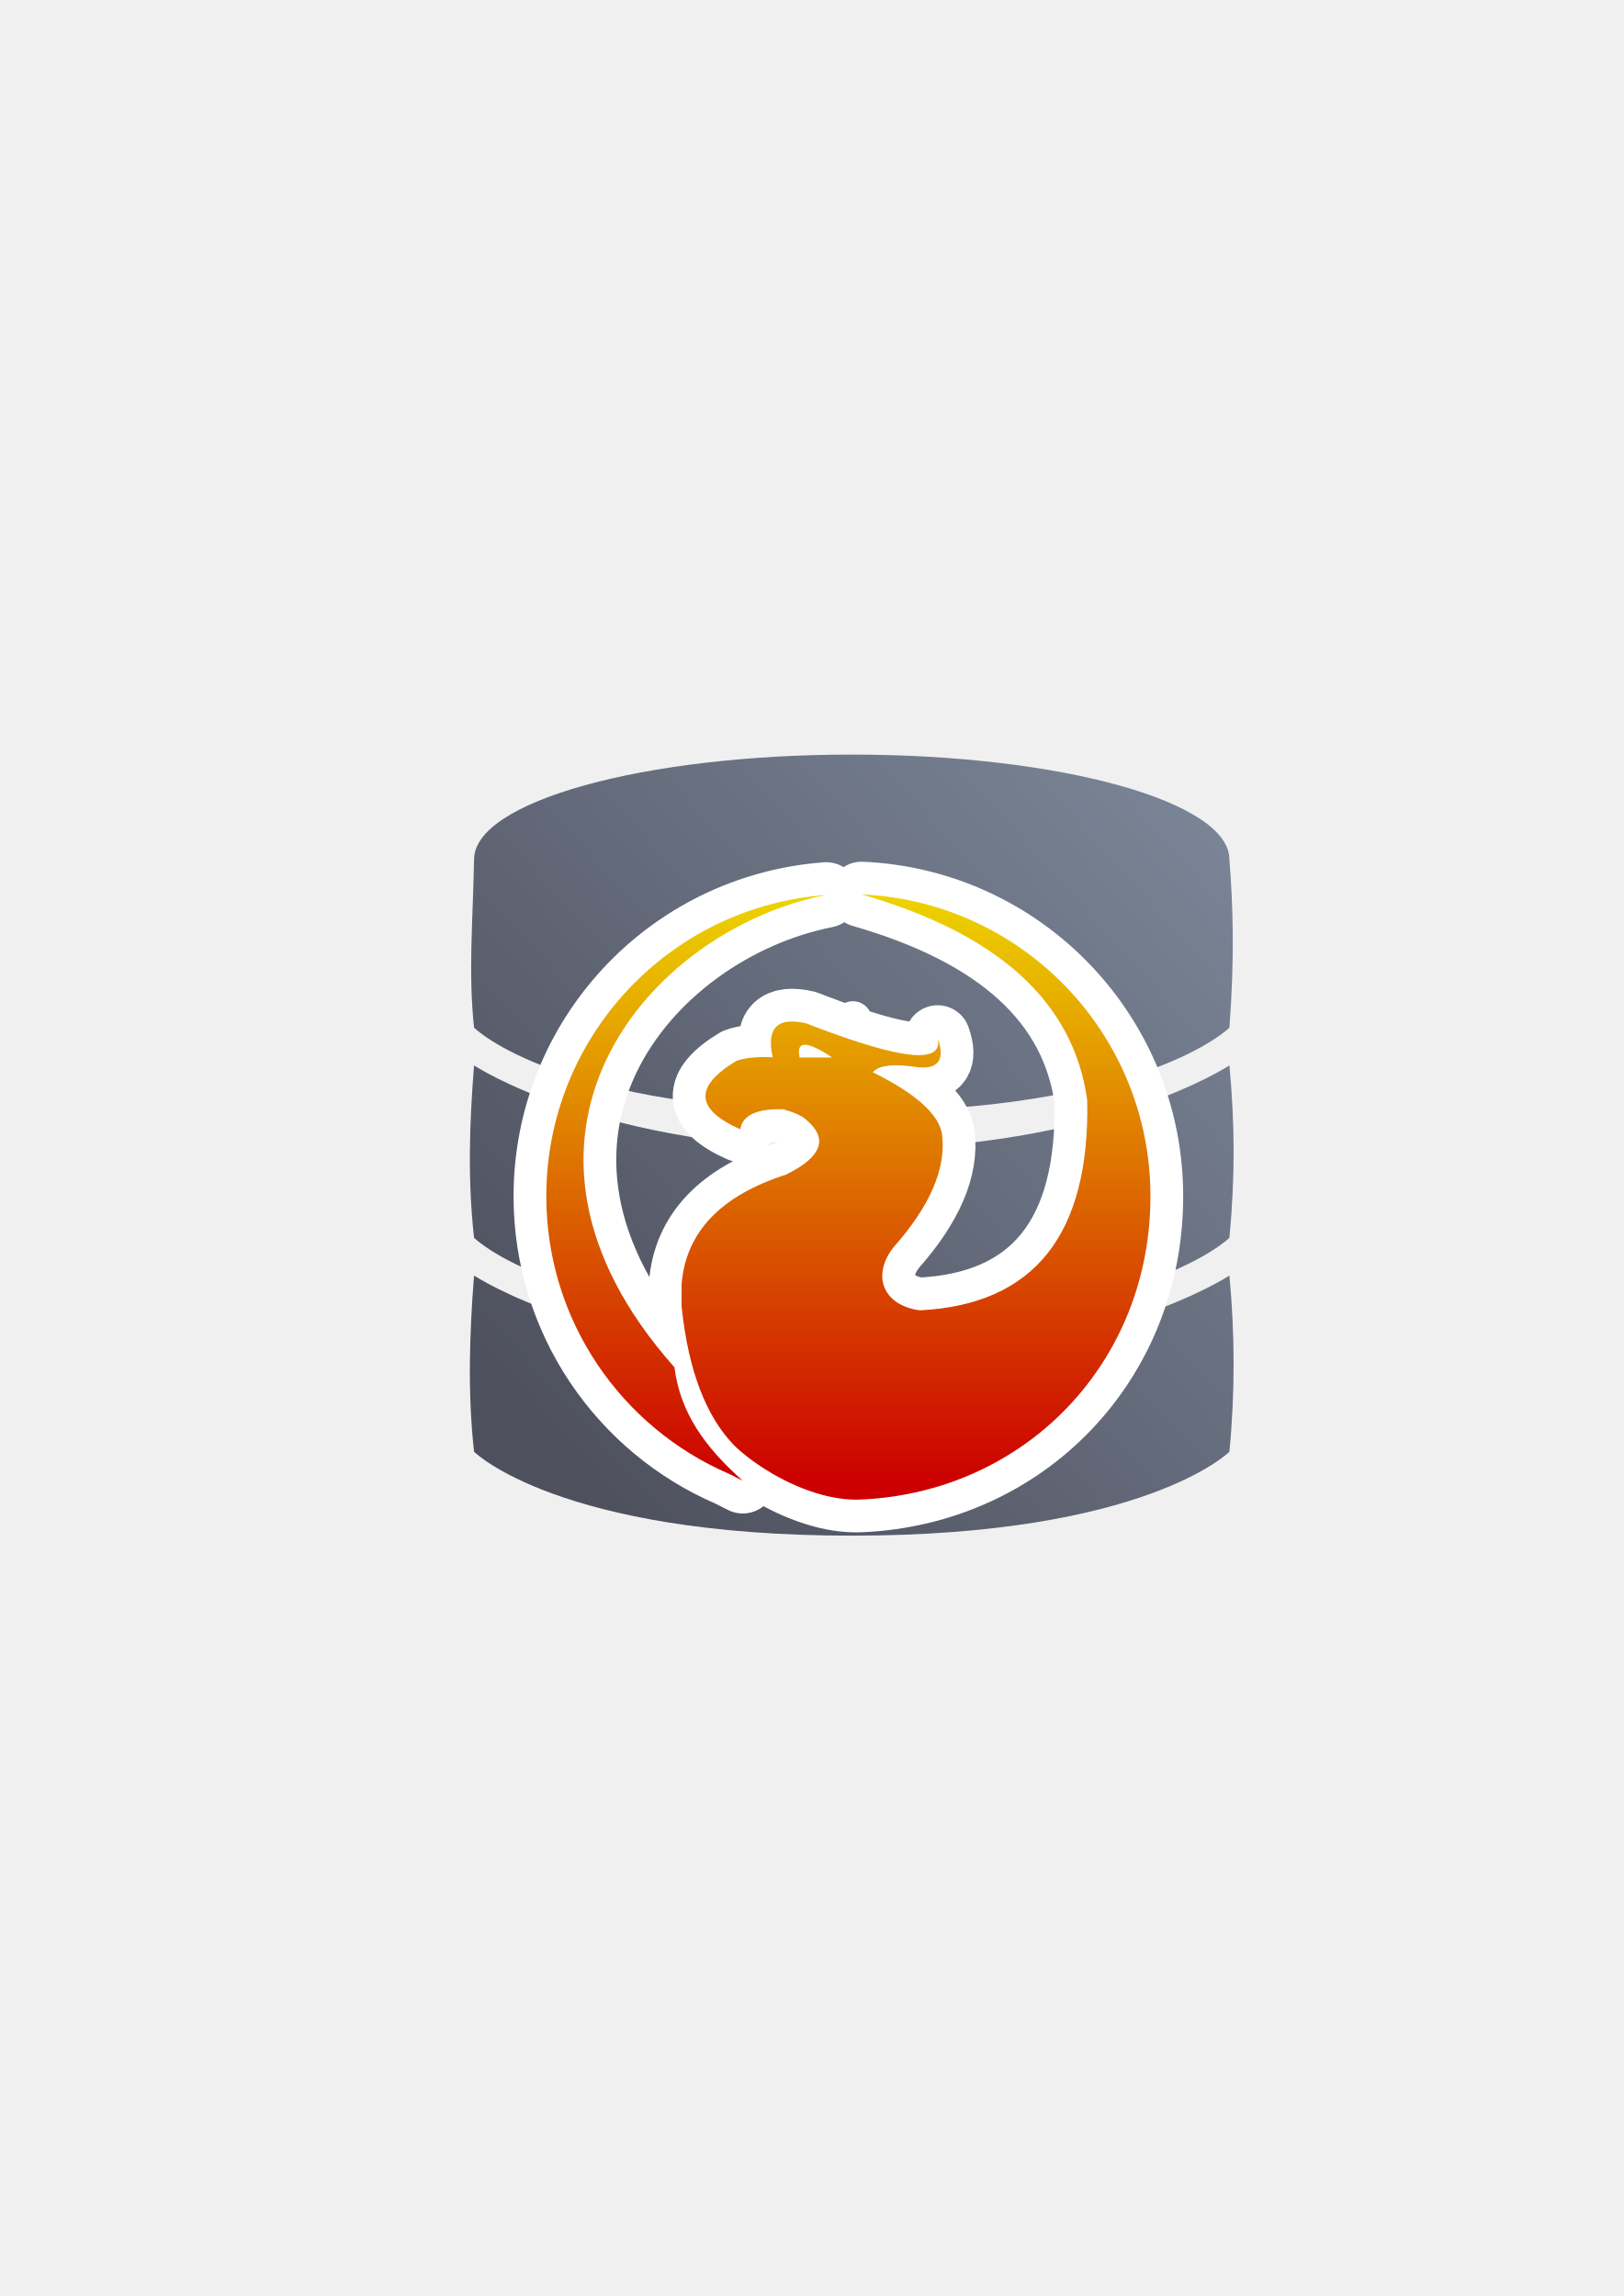
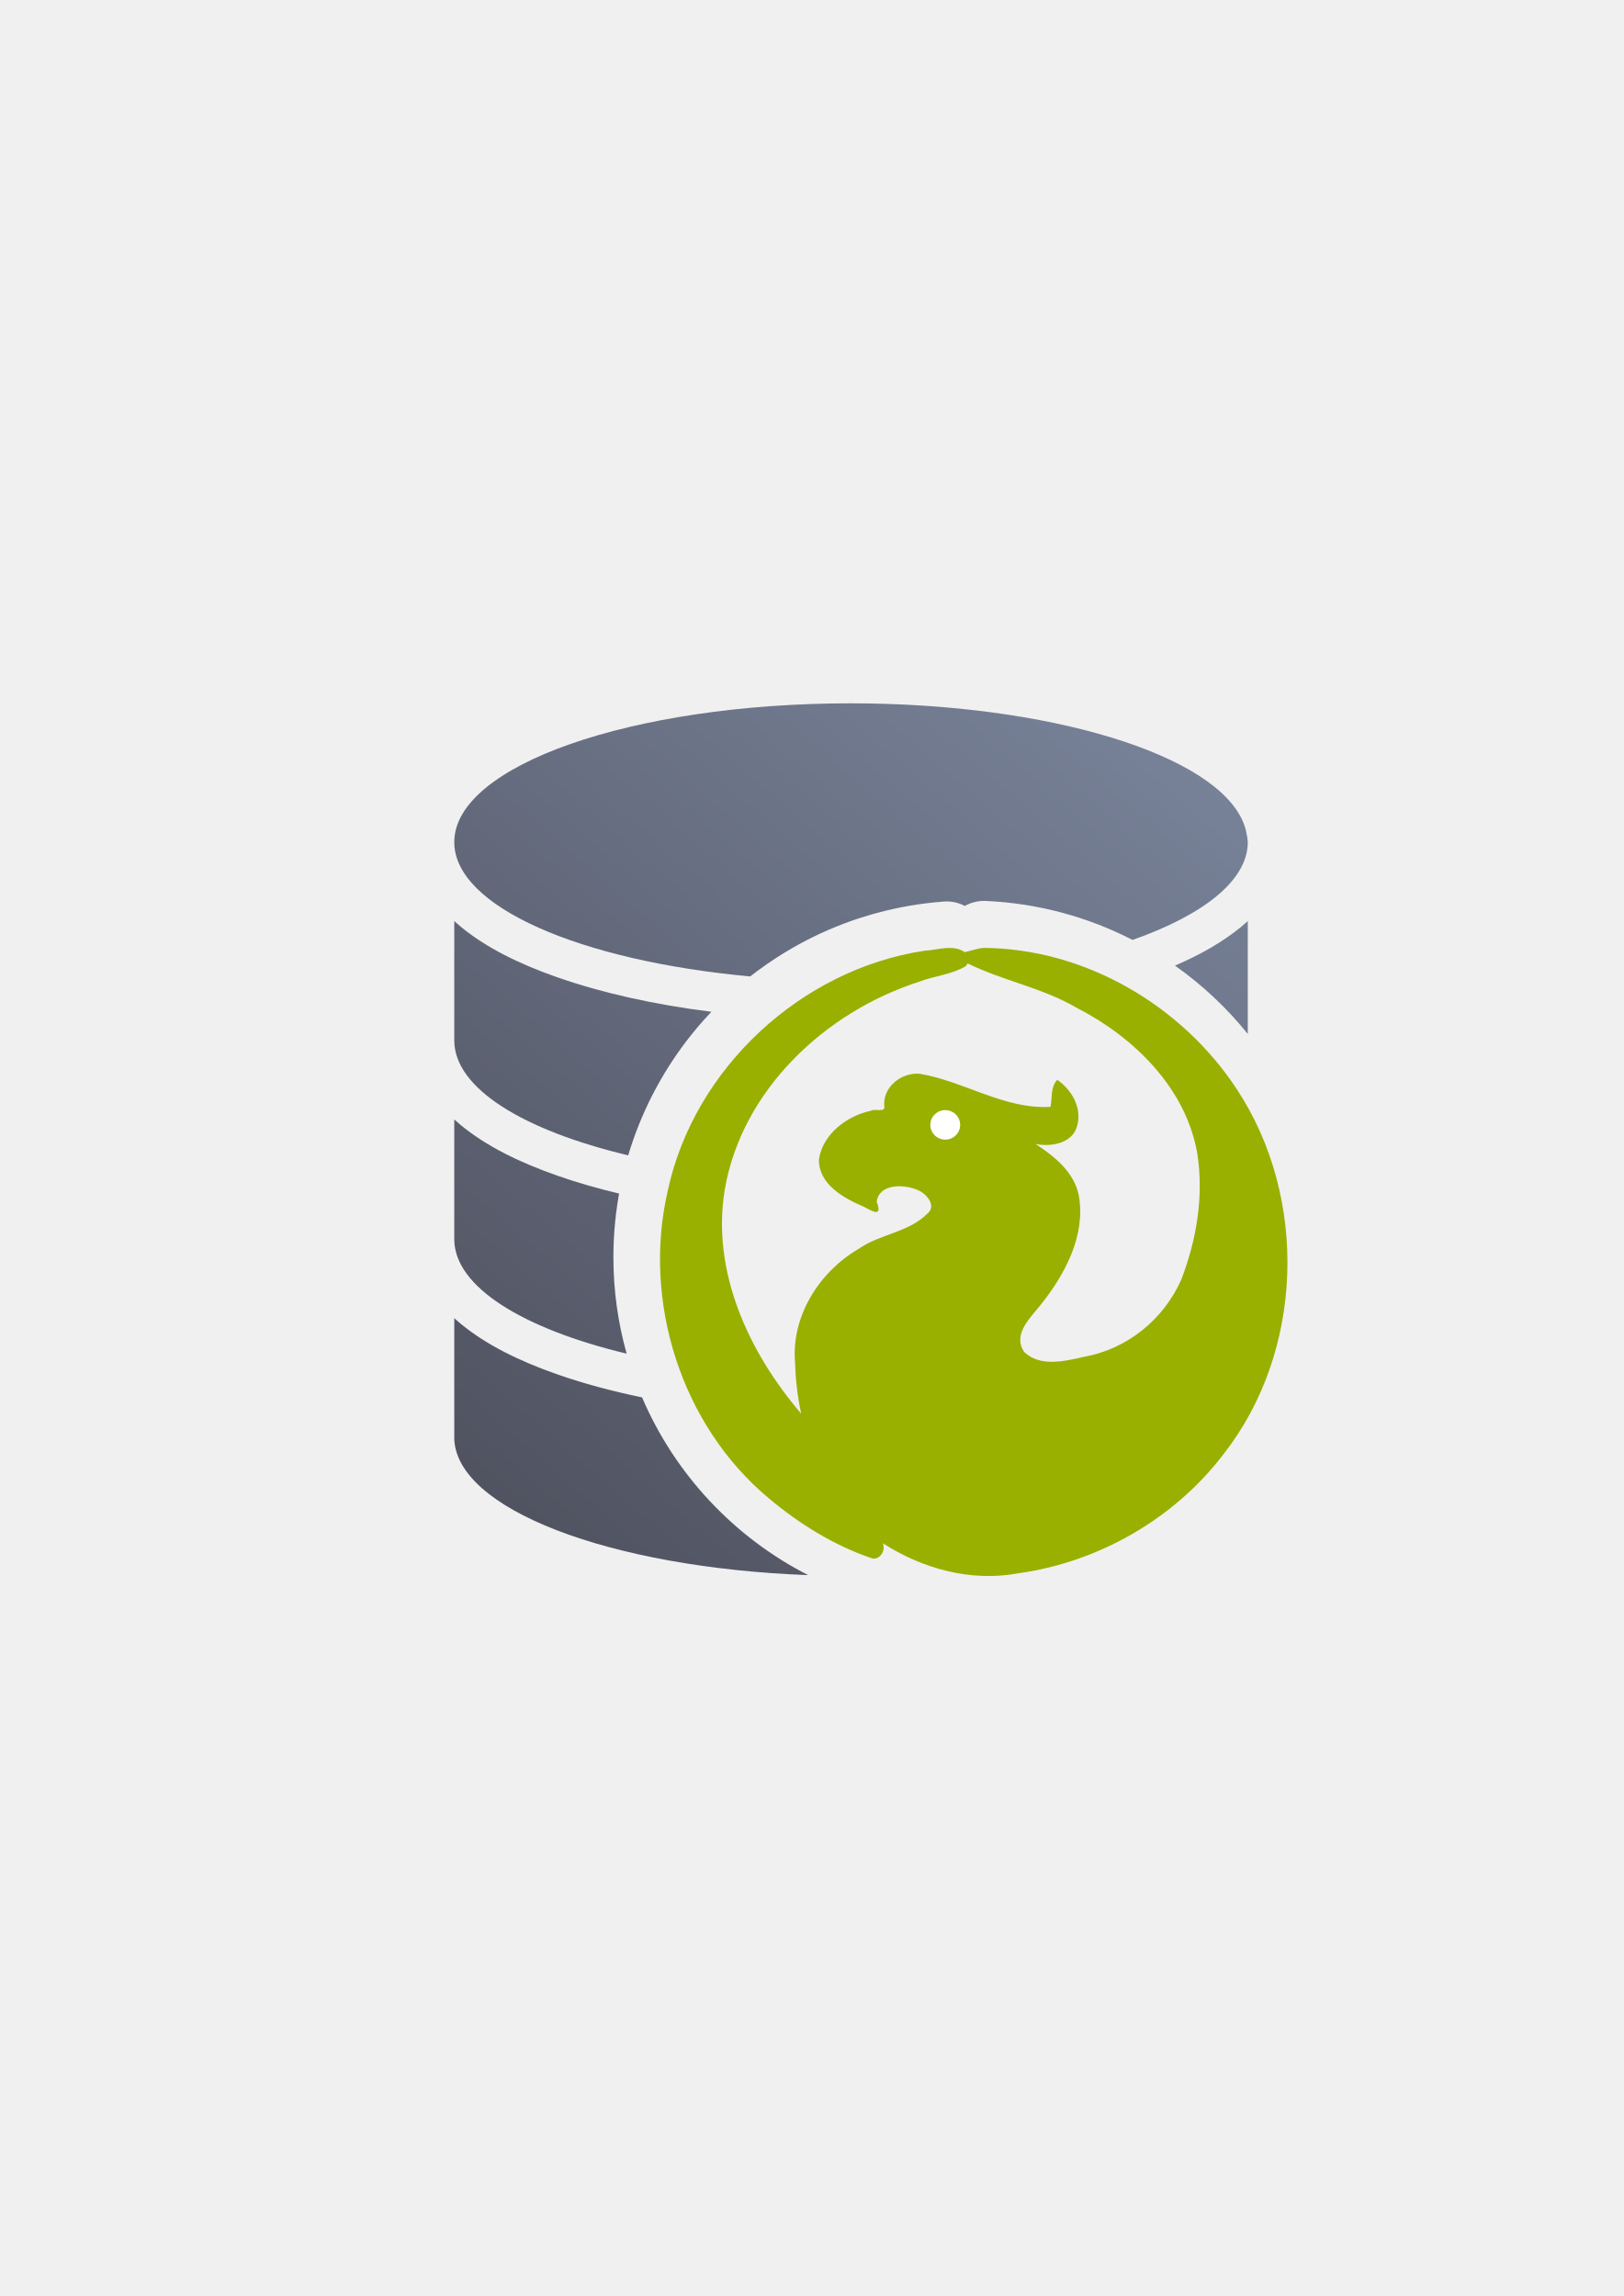
<svg xmlns="http://www.w3.org/2000/svg" xmlns:xlink="http://www.w3.org/1999/xlink" width="210mm" height="297mm" viewBox="0 0 744.094 1052.362" id="svg2" version="1.1">
  <defs id="defs4">
    <linearGradient id="linearGradient2224">
      <stop id="stop2226" offset="0" style="stop-color:#7c7c7c;stop-opacity:1;" />
      <stop id="stop2228" offset="1" style="stop-color:#b8b8b8;stop-opacity:1;" />
    </linearGradient>
    <linearGradient id="linearGradient15218">
      <stop id="stop15220" offset="0" style="stop-color:#eeeeef;stop-opacity:1;" />
      <stop id="stop2736" offset="0.599" style="stop-color:#d3d7cf;stop-opacity:1;" />
      <stop id="stop2738" offset="0.828" style="stop-color:#ffffff;stop-opacity:1;" />
      <stop id="stop15222" offset="1" style="stop-color:#d3d7cf;stop-opacity:1;" />
    </linearGradient>
    <pattern y="0" x="0" height="6" width="6" patternUnits="userSpaceOnUse" id="EMFhbasepattern" />
    <pattern y="0" x="0" height="6" width="6" patternUnits="userSpaceOnUse" id="EMFhbasepattern-5" />
-     <linearGradient gradientTransform="matrix(0.8116025,0,0,0.8116025,244.3913,404.4169)" gradientUnits="userSpaceOnUse" id="linearGradient13108" x1="86.364" x2="86.364" xlink:href="#XMLID_2_-4" y1="337.96" y2="7.121" />
    <linearGradient gradientUnits="userSpaceOnUse" id="XMLID_2_-4" x1="216.108" x2="216.108" y1="348.988" y2="7.277">
      <stop id="stop12094-0" offset="0" style="stop-color:#cc0000;stop-opacity:1;" />
      <stop id="stop12096-9" offset="1" style="stop-color:#edd400;stop-opacity:1;" />
    </linearGradient>
-     <linearGradient xlink:href="#linearGradient4191" id="linearGradient4197" x1="590" y1="362.226" x2="229.103" y2="686.081" gradientUnits="userSpaceOnUse" gradientTransform="matrix(0.875,0,0,0.875,49.674,66.39505)" />
-     <linearGradient id="linearGradient4191">
-       <stop style="stop-color:#7a8597;stop-opacity:1;" offset="0" id="stop4193" />
-       <stop style="stop-color:#4e505d;stop-opacity:1" offset="1" id="stop4195" />
+     <linearGradient gradientTransform="translate(185.6373,321.4729)" xlink:href="#linearGradient4269" id="linearGradient4275" x1="36.36" y1="400" x2="381.821" y2="0" gradientUnits="userSpaceOnUse" />
+     <linearGradient id="linearGradient4269">
+       <stop style="stop-color:#4e505d;stop-opacity:1;" offset="0" id="stop4271" />
+       <stop style="stop-color:#7a859c;stop-opacity:1" offset="1" id="stop4273" />
    </linearGradient>
  </defs>
  <g id="layer1">
-     <g id="g4159" transform="translate(-0.06900825,-3.299774)">
-       <path id="path4165" d="m 390.393,349.16 c -95.587,0 -173.076,21.525 -173.076,48.077 -0.558,29.431 -2.695,51.543 0,77.096 0,0 38.461,38.462 173.076,38.462 134.615,0 173.076,-38.462 173.076,-38.462 2.486,-33.055 1.601,-56.584 0,-77.096 0,-26.552 -77.489,-48.077 -173.076,-48.077 z M 217.317,491.622 c -2.16,27.193 -2.942,52.464 0,79.019 0,0 38.461,38.462 173.076,38.462 134.615,0 173.076,-38.462 173.076,-38.462 2.617,-27.25 2.511,-52.41 0,-79.019 0,0 -57.692,38.462 -173.076,38.462 -115.384,0 -173.076,-38.462 -173.076,-38.462 z m 0,96.308 c -2.16,27.193 -2.942,54.214 0,80.769 0,0 38.461,38.462 173.076,38.462 134.615,0 173.076,-38.462 173.076,-38.462 2.617,-27.25 2.511,-54.16 0,-80.769 0,0 -57.692,38.462 -173.076,38.462 -115.384,0 -173.076,-38.462 -173.076,-38.462 z" style="color:#252525;clip-rule:nonzero;display:inline;overflow:visible;visibility:visible;opacity:1;isolation:auto;mix-blend-mode:normal;color-interpolation:sRGB;color-interpolation-filters:linearRGB;solid-color:#252525;solid-opacity:1;fill:url(#linearGradient4197);fill-opacity:1;fill-rule:nonzero;stroke:none;stroke-width:3.6;stroke-linecap:butt;stroke-linejoin:round;stroke-miterlimit:4;stroke-dasharray:none;stroke-dashoffset:0;stroke-opacity:1;color-rendering:auto;image-rendering:auto;shape-rendering:auto;text-rendering:auto;enable-background:accumulate" />
-       <circle r="8.75" cy="470.962" cx="390.924" id="path4199-2" style="color:#252525;clip-rule:nonzero;display:inline;overflow:visible;visibility:visible;opacity:1;isolation:auto;mix-blend-mode:normal;color-interpolation:sRGB;color-interpolation-filters:linearRGB;solid-color:#252525;solid-opacity:1;fill:#ffffff;fill-opacity:1;fill-rule:nonzero;stroke:none;stroke-width:3.6;stroke-linecap:butt;stroke-linejoin:round;stroke-miterlimit:4;stroke-dasharray:none;stroke-dashoffset:0;stroke-opacity:1;color-rendering:auto;image-rendering:auto;shape-rendering:auto;text-rendering:auto;enable-background:accumulate" />
+     <g id="g4238">
+       <g transform="translate(4.361235,0.8893445)" id="g4232">
+         <path style="color:#000000;clip-rule:nonzero;display:inline;overflow:visible;visibility:visible;opacity:1;isolation:auto;mix-blend-mode:normal;color-interpolation:sRGB;color-interpolation-filters:linearRGB;solid-color:#000000;solid-opacity:1;fill:url(#linearGradient4275);fill-opacity:1;fill-rule:nonzero;stroke:none;stroke-width:36;stroke-linecap:butt;stroke-linejoin:round;stroke-miterlimit:4;stroke-dasharray:none;stroke-dashoffset:0;stroke-opacity:1;color-rendering:auto;image-rendering:auto;shape-rendering:auto;text-rendering:auto;enable-background:accumulate" d="m 385.637,321.473 c -100.418,8e-5 -181.822,28.489 -181.82,63.631 0.002,29.555 57.587,54.397 135.629,61.551 0.095,-0.074 0.184,-0.15 0.279,-0.225 0.994,-0.776 1.992,-1.534 2.988,-2.275 3.011,-2.241 6.107,-4.382 9.281,-6.42 4.232,-2.717 8.599,-5.244 13.086,-7.568 2.24,-1.161 4.515,-2.274 6.826,-3.338 1.156,-0.532 2.318,-1.049 3.482,-1.553 1.17,-0.506 2.345,-0.997 3.525,-1.475 1.169,-0.473 2.358,-0.94 3.566,-1.396 1.2,-0.453 2.404,-0.89 3.609,-1.312 1.224,-0.429 2.442,-0.839 3.65,-1.23 3.667,-1.189 7.393,-2.253 11.174,-3.188 1.257,-0.31 2.523,-0.608 3.797,-0.891 2.543,-0.564 5.109,-1.069 7.695,-1.514 1.292,-0.222 2.59,-0.431 3.895,-0.623 2.612,-0.385 5.238,-0.706 7.879,-0.967 1.313,-0.129 2.642,-0.246 3.982,-0.346 0.444,-0.033 0.889,-0.049 1.334,-0.049 2.888,0.01 5.731,0.715 8.289,2.055 2.682,-1.504 5.704,-2.296 8.779,-2.301 l 0,-0.002 c 0.265,1e-5 0.53,0.006 0.795,0.018 24.194,1.07 46.991,7.412 67.309,17.871 32.624,-11.501 52.79,-27.336 52.791,-44.822 -0.072,-1.295 -0.257,-2.59 -0.555,-3.881 -0.287,-1.639 -0.754,-3.274 -1.402,-4.9 -12.507,-31.417 -89.225,-54.812 -179.865,-54.85 z m -181.82,99.805 0,54.92 c 0.191,21.82 31.758,41.043 79.717,52.455 0.321,-1.078 0.648,-2.153 0.99,-3.221 0.389,-1.212 0.794,-2.42 1.211,-3.623 1.667,-4.806 3.552,-9.51 5.643,-14.102 0.517,-1.136 1.051,-2.278 1.605,-3.424 0.547,-1.131 1.108,-2.259 1.684,-3.381 0.579,-1.129 1.167,-2.24 1.76,-3.334 0.599,-1.104 1.211,-2.202 1.834,-3.291 0.621,-1.084 1.254,-2.165 1.904,-3.242 0.648,-1.074 1.308,-2.139 1.979,-3.195 0.668,-1.053 1.35,-2.1 2.047,-3.145 0.694,-1.039 1.399,-2.072 2.117,-3.096 0.717,-1.022 1.446,-2.038 2.188,-3.045 0.748,-1.017 1.503,-2.014 2.258,-2.992 1.526,-1.977 3.094,-3.916 4.707,-5.82 0.809,-0.955 1.628,-1.898 2.453,-2.828 1.22,-1.375 2.471,-2.723 3.736,-4.057 -26.391,-3.325 -50.302,-8.695 -70.523,-15.771 -17.799,-6.229 -32.812,-13.68 -44.494,-23.346 -0.959,-0.794 -1.893,-1.622 -2.814,-2.463 z m 363.643,0 c -0.921,0.841 -1.855,1.669 -2.814,2.463 -8.495,7.029 -18.759,12.883 -30.566,17.951 12.542,8.845 23.78,19.401 33.381,31.32 z M 438.266,445.985 c -0.022,0.012 -0.044,0.025 -0.066,0.037 0.039,-0.004 0.08,-0.008 0.119,-0.012 -0.018,-0.008 -0.035,-0.017 -0.053,-0.025 z m -6.781,41.389 c 0.074,0.032 0.13,0.071 0.203,0.104 0.083,0.039 0.181,0.069 0.264,0.107 z m 44.461,8.016 c -0.003,0.001 -0.017,0.005 -0.019,0.006 0.133,0.02 0.248,0.021 0.381,0.041 l -0.361,-0.047 z m -272.129,16.807 0,55.08 c 0.19,21.708 31.444,40.84 78.986,52.273 -3.947,-14.07 -6.064,-28.892 -6.064,-44.193 0,-1.335 0.017,-2.666 0.049,-3.992 0.032,-1.32 0.079,-2.645 0.143,-3.973 0.128,-2.648 0.321,-5.274 0.572,-7.877 0.126,-1.304 0.267,-2.606 0.424,-3.904 0.155,-1.283 0.325,-2.576 0.514,-3.877 0.188,-1.291 0.391,-2.574 0.607,-3.85 0.097,-0.571 0.207,-1.127 0.309,-1.691 -10.04,-2.398 -19.494,-5.141 -28.25,-8.205 -17.799,-6.229 -32.812,-13.68 -44.494,-23.346 -0.953,-0.788 -1.88,-1.61 -2.795,-2.445 z m 221.646,1.213 -1.662,5.494 c 2.124,-0.934 4.343,-2.193 6.207,-3.828 -1.456,-0.519 -3.03,-1.11 -4.545,-1.666 z m 6.279,11.6 c 0.251,0.218 0.512,0.504 0.766,0.729 0.048,0.048 0.09,0.069 0.139,0.117 z m 5.414,0.883 c -1.251,0.344 -2.536,0.551 -3.832,0.619 2.068,1.9 4.169,4.071 6.17,7.256 0.566,0.886 1.058,1.847 1.502,2.852 3.31,-0.37 6.569,-0.779 9.793,-1.213 -2.086,-1.173 -4.353,-2.374 -6.814,-3.594 -2.738,-1.361 -5.085,-3.397 -6.818,-5.916 l 0,-0.004 z m 30.393,25.236 c -7.939,1.343 -16.16,2.48 -24.611,3.42 -0.602,3.548 -1.771,6.882 -3.531,9.578 -5.489,8.471 -12.81,12.799 -21.371,17.006 -0.784,0.385 -1.596,0.713 -2.428,0.98 -27.248,8.764 -36.183,19.163 -37.73,36.705 l 0,8.471 c 0.003,0.029 0.009,0.053 0.012,0.082 0.011,-1.555 0.025,-1.444 0.037,0.295 0.11,1.019 0.239,1.992 0.361,2.982 2.435,0.034 4.872,0.064 7.33,0.064 19.53,6e-5 38.325,-1.09 55.957,-3.084 -0.252,-0.534 -0.494,-1.074 -0.717,-1.627 -5.119,-12.71 -1.194,-27.079 7.201,-37.539 0.18,-0.224 0.366,-0.445 0.557,-0.66 13.838,-15.641 18.773,-27.714 18.934,-36.674 z m 99.893,28.096 c -5.7e-4,0.002 -10e-4,0.004 -0.002,0.006 l 0,0.045 c 4.6e-4,-0.017 10e-4,-0.034 0.002,-0.051 z m -363.625,24.051 0,54.393 c -0.007,0.046 -0.013,0.091 -0.019,0.137 0.002,32.821 71.016,59.831 162.201,63.256 -33.987,-17.35 -61.06,-46.257 -76.129,-81.463 -14.001,-2.895 -27.014,-6.42 -38.764,-10.531 -17.799,-6.229 -32.812,-13.68 -44.494,-23.346 -0.953,-0.788 -1.88,-1.61 -2.795,-2.445 z m 360.242,2.9 c -4.922,4.007 -10.418,7.633 -16.459,10.945 -17.066,19.449 -42.578,29.709 -72.158,31.16 -1.078,0.053 -2.158,0.009 -3.229,-0.131 -5.021,-0.66 -9.958,-2.15 -14.439,-4.42 -22.359,3.241 -46.661,4.984 -72.156,4.984 -1.376,0 -2.734,-0.025 -4.104,-0.035 3.922,16.094 9.818,27.001 16.346,33.848 4.847,4.752 18.693,14.427 31.812,18.496 l 0.053,0.018 c 5.749,1.803 11.065,2.627 15.822,2.391 0.027,-10e-5 0.053,-10e-5 0.08,0 59.142,-2.678 105.746,-41.807 118.432,-97.256 z m -186.182,21.535 0,0.631 c 0,-0.363 0.005,-0.225 0.006,-0.516 z" id="rect4239" />
+         <path style="color:#000000;clip-rule:nonzero;display:inline;overflow:visible;visibility:visible;opacity:1;isolation:auto;mix-blend-mode:normal;color-interpolation:sRGB;color-interpolation-filters:linearRGB;solid-color:#000000;solid-opacity:1;fill:none;fill-opacity:1;fill-rule:nonzero;stroke:none;stroke-width:36;stroke-linecap:butt;stroke-linejoin:round;stroke-miterlimit:4;stroke-dasharray:none;stroke-dashoffset:0;stroke-opacity:1;color-rendering:auto;image-rendering:auto;shape-rendering:auto;text-rendering:auto;enable-background:accumulate" d="m 185.637,321.473 400.001,0 c 0,0 0,0 0,10e-6 l 0,400 c 0,0 0,0 0,0 l -400.001,0 c -1e-5,0 -1e-5,0 -1e-5,0 l 0,-400 c 0,-10e-6 0,-10e-6 1e-5,-10e-6 z" id="rect4277" />
+         <path id="path12091-4" d="m 446.419,433.584 c -2.862,0.158 -6.348,1.508 -8.707,1.921 -5.304,-3.671 -12.513,-0.93 -18.43,-0.629 -56.494,8.535 -105.501,53.844 -117.592,109.825 -11.807,50.803 6.052,107.72 46.385,141.235 14.051,11.811 30.12,21.732 47.536,27.551 3.616,0.315 5.879,-3.893 4.647,-7.018 18.1,11.648 40.245,17.753 61.69,13.804 37.006,-5.072 71.725,-24.898 94.391,-54.654 36.878,-47.091 38.953,-117.378 6.165,-167.171 -25.25,-38.538 -69.687,-64.576 -116.084,-64.864 z m -7.346,7.106 c 16.134,7.954 34.209,11.126 49.842,20.271 26.403,13.5 50.284,36.862 55.44,67.049 2.97,19.503 -0.337,39.29 -7.362,57.567 -8.026,18.269 -24.873,31.919 -44.58,35.423 -8.785,2.004 -20.098,4.787 -27.406,-2.205 -5.543,-8.111 2.92,-15.748 7.611,-21.72 11.063,-13.878 20.666,-31.677 17.408,-49.979 -2.076,-10.699 -11.174,-18.036 -19.838,-23.639 7.282,1.435 17.401,-0.323 19.213,-8.829 1.997,-7.98 -2.752,-16.188 -9.282,-20.578 -3.152,3.451 -2.207,8.245 -3.071,12.386 -21.24,1.213 -39.622,-11.787 -59.971,-15.172 -8.425,-0.696 -17.099,6.173 -16.186,15.023 0.434,2.879 -4.412,0.754 -6.303,1.994 -10.958,2.297 -21.977,10.73 -23.671,22.297 -0.119,11.355 11.372,17.725 20.502,21.599 4.783,2.615 8.541,4.648 5.99,-2.236 0.976,-8.226 12.054,-8.074 17.959,-5.697 4.285,1.259 10.041,7.418 5.143,11.235 -8.582,8.568 -21.703,9.222 -31.449,16.08 -18.13,10.581 -31.035,31.117 -29.042,52.512 0.207,7.732 1.161,15.441 2.787,23.002 -23.98,-28.014 -41.205,-65.006 -35.052,-102.595 7.756,-45.645 45.95,-81.562 89.12,-95.398 6.957,-2.679 14.959,-3.291 21.355,-7.138 0.363,-0.338 0.617,-0.895 0.844,-1.252 z" style="clip-rule:evenodd;fill:#99b000;fill-opacity:1;fill-rule:evenodd" />
+         <ellipse style="color:#000000;clip-rule:nonzero;display:inline;overflow:visible;visibility:visible;opacity:1;isolation:auto;mix-blend-mode:normal;color-interpolation:sRGB;color-interpolation-filters:linearRGB;solid-color:#000000;solid-opacity:1;fill:#ffffff;fill-opacity:1;fill-rule:nonzero;stroke:none;stroke-width:36;stroke-linecap:round;stroke-linejoin:round;stroke-miterlimit:4;stroke-dasharray:none;stroke-dashoffset:0;stroke-opacity:1;color-rendering:auto;image-rendering:auto;shape-rendering:auto;text-rendering:auto;enable-background:accumulate" id="path4284" cx="428.815" cy="514.69" rx="6.838" ry="6.763" />
+       </g>
    </g>
-     <rect style="opacity:1;fill:none;fill-opacity:1;stroke:none;stroke-width:23;stroke-linecap:butt;stroke-linejoin:round;stroke-miterlimit:4;stroke-dasharray:none;stroke-opacity:1" id="rect4160" width="400" height="400" x="190" y="322.362" />
-     <path id="path4176" d="m 394.863,409.961 c 62.701,17.998 97.12,49.379 103.373,94.199 1.286,61.649 -24.312,93.845 -76.727,96.416 -16.888,-2.22 -22.323,-16.068 -11.863,-29.1 16.596,-18.758 23.96,-35.878 22.09,-51.422 -1.344,-9.233 -11.921,-18.759 -31.73,-28.576 2.688,-3.272 9.524,-4.031 20.568,-2.336 9.583,0.993 12.623,-3.507 9.117,-13.383 2.805,11.979 -15.837,10.226 -55.982,-5.084 -1.344,-0.526 -2.687,-1.052 -4.09,-1.578 -13.382,-3.155 -18.525,2.046 -15.486,15.486 -7.363,-0.292 -12.915,0.234 -16.713,1.695 -19.401,11.687 -18.815,22.146 1.812,31.32 1.052,-6.486 7.654,-9.524 19.809,-9.174 5.318,1.578 8.825,3.213 10.461,4.85 1.811,1.578 3.272,3.098 4.207,4.617 2.279,3.448 2.279,6.894 0,10.342 -2.221,3.448 -6.778,6.837 -13.557,10.168 -29.977,9.642 -45.872,26.412 -47.801,50.254 l 0,10.053 c 0,0.174 0.059,0.35 0.059,0.525 3.097,29.685 11.512,50.254 23.9,63.109 7.012,6.954 21.387,16.948 37.398,21.914 6.895,2.162 13.966,3.39 21.037,3.039 74.857,-3.389 132.473,-62.528 132.473,-139.02 0,-74.038 -58.376,-135.044 -132.355,-138.316 z m -16.246,0.234 c -1.13,0.084 -2.257,0.182 -3.379,0.293 -2.244,0.221 -4.472,0.494 -6.682,0.82 -1.105,0.163 -2.205,0.339 -3.301,0.527 -2.192,0.377 -4.366,0.805 -6.52,1.283 -1.077,0.239 -2.148,0.49 -3.215,0.754 -3.201,0.791 -6.356,1.692 -9.461,2.699 -1.035,0.336 -2.066,0.682 -3.09,1.041 -1.024,0.359 -2.042,0.729 -3.055,1.111 -1.012,0.382 -2.019,0.777 -3.02,1.182 -1.001,0.405 -1.996,0.821 -2.984,1.248 -0.989,0.427 -1.971,0.865 -2.947,1.314 -1.952,0.899 -3.878,1.841 -5.779,2.826 -3.802,1.97 -7.5,4.109 -11.082,6.408 -2.687,1.725 -5.308,3.54 -7.861,5.439 -0.851,0.633 -1.696,1.276 -2.531,1.928 -0.836,0.652 -1.662,1.314 -2.482,1.984 -0.82,0.671 -1.633,1.35 -2.438,2.039 -0.804,0.689 -1.599,1.387 -2.387,2.094 -0.788,0.707 -1.567,1.422 -2.338,2.146 -3.084,2.897 -6.035,5.932 -8.842,9.096 -0.702,0.791 -1.395,1.59 -2.078,2.396 -1.367,1.614 -2.697,3.258 -3.99,4.934 -0.646,0.838 -1.285,1.683 -1.912,2.535 -0.627,0.853 -1.245,1.713 -1.854,2.58 -0.608,0.867 -1.206,1.742 -1.795,2.623 -0.588,0.881 -1.166,1.769 -1.734,2.664 -0.569,0.895 -1.127,1.798 -1.676,2.707 -0.548,0.909 -1.085,1.824 -1.613,2.746 -0.528,0.922 -1.046,1.852 -1.553,2.787 -0.507,0.935 -1.004,1.876 -1.49,2.824 -0.486,0.948 -0.961,1.903 -1.426,2.863 -0.464,0.96 -0.917,1.926 -1.359,2.898 -1.771,3.888 -3.366,7.87 -4.777,11.938 -0.353,1.017 -0.694,2.039 -1.023,3.066 -0.659,2.054 -1.272,4.129 -1.836,6.223 -0.282,1.047 -0.553,2.098 -0.811,3.154 -0.258,1.056 -0.505,2.118 -0.738,3.184 -0.234,1.065 -0.453,2.135 -0.662,3.209 -0.209,1.074 -0.406,2.152 -0.59,3.234 -0.184,1.082 -0.355,2.169 -0.514,3.26 -0.158,1.091 -0.303,2.185 -0.436,3.283 -0.133,1.098 -0.253,2.201 -0.359,3.307 -0.214,2.211 -0.376,4.437 -0.484,6.676 -0.054,1.12 -0.094,2.243 -0.121,3.369 -0.027,1.126 -0.041,2.255 -0.041,3.387 0,57.032 34.477,106.061 83.797,127.273 l 6.252,3.154 C 323.045,663.278 311.71,647.561 309.08,626.699 216.343,522.275 295.756,426.557 378.617,410.195 Z m -9.566,68.648 c 1.189,0.048 2.741,0.521 4.658,1.416 2.162,0.935 4.674,2.455 7.654,4.441 l -7.654,0 -7.246,0 c -0.884,-4.017 -0.027,-5.964 2.588,-5.857 z" style="clip-rule:evenodd;fill:url(#linearGradient13108);fill-opacity:1;fill-rule:evenodd;stroke:#ffffff;stroke-linejoin:round;stroke-width:30;stroke-miterlimit:4;stroke-dasharray:none" />
-     <path style="clip-rule:evenodd;fill:url(#linearGradient13108);fill-opacity:1;fill-rule:evenodd" d="m 394.863,409.961 c 62.701,17.998 97.12,49.379 103.373,94.199 1.286,61.649 -24.312,93.845 -76.727,96.416 -16.888,-2.22 -22.323,-16.068 -11.863,-29.1 16.596,-18.758 23.96,-35.878 22.09,-51.422 -1.344,-9.233 -11.921,-18.759 -31.73,-28.576 2.688,-3.272 9.524,-4.031 20.568,-2.336 9.583,0.993 12.623,-3.507 9.117,-13.383 2.805,11.979 -15.837,10.226 -55.982,-5.084 -1.344,-0.526 -2.687,-1.052 -4.09,-1.578 -13.382,-3.155 -18.525,2.046 -15.486,15.486 -7.363,-0.292 -12.915,0.234 -16.713,1.695 -19.401,11.687 -18.815,22.146 1.812,31.32 1.052,-6.486 7.654,-9.524 19.809,-9.174 5.318,1.578 8.825,3.213 10.461,4.85 1.811,1.578 3.272,3.098 4.207,4.617 2.279,3.448 2.279,6.894 0,10.342 -2.221,3.448 -6.778,6.837 -13.557,10.168 -29.977,9.642 -45.872,26.412 -47.801,50.254 l 0,10.053 c 0,0.174 0.059,0.35 0.059,0.525 3.097,29.685 11.512,50.254 23.9,63.109 7.012,6.954 21.387,16.948 37.398,21.914 6.895,2.162 13.966,3.39 21.037,3.039 74.857,-3.389 132.473,-62.528 132.473,-139.02 0,-74.038 -58.376,-135.044 -132.355,-138.316 z m -16.246,0.234 c -1.13,0.084 -2.257,0.182 -3.379,0.293 -2.244,0.221 -4.472,0.494 -6.682,0.82 -1.105,0.163 -2.205,0.339 -3.301,0.527 -2.192,0.377 -4.366,0.805 -6.52,1.283 -1.077,0.239 -2.148,0.49 -3.215,0.754 -3.201,0.791 -6.356,1.692 -9.461,2.699 -1.035,0.336 -2.066,0.682 -3.09,1.041 -1.024,0.359 -2.042,0.729 -3.055,1.111 -1.012,0.382 -2.019,0.777 -3.02,1.182 -1.001,0.405 -1.996,0.821 -2.984,1.248 -0.989,0.427 -1.971,0.865 -2.947,1.314 -1.952,0.899 -3.878,1.841 -5.779,2.826 -3.802,1.97 -7.5,4.109 -11.082,6.408 -2.687,1.725 -5.308,3.54 -7.861,5.439 -0.851,0.633 -1.696,1.276 -2.531,1.928 -0.836,0.652 -1.662,1.314 -2.482,1.984 -0.82,0.671 -1.633,1.35 -2.438,2.039 -0.804,0.689 -1.599,1.387 -2.387,2.094 -0.788,0.707 -1.567,1.422 -2.338,2.146 -3.084,2.897 -6.035,5.932 -8.842,9.096 -0.702,0.791 -1.395,1.59 -2.078,2.396 -1.367,1.614 -2.697,3.258 -3.99,4.934 -0.646,0.838 -1.285,1.683 -1.912,2.535 -0.627,0.853 -1.245,1.713 -1.854,2.58 -0.608,0.867 -1.206,1.742 -1.795,2.623 -0.588,0.881 -1.166,1.769 -1.734,2.664 -0.569,0.895 -1.127,1.798 -1.676,2.707 -0.548,0.909 -1.085,1.824 -1.613,2.746 -0.528,0.922 -1.046,1.852 -1.553,2.787 -0.507,0.935 -1.004,1.876 -1.49,2.824 -0.486,0.948 -0.961,1.903 -1.426,2.863 -0.464,0.96 -0.917,1.926 -1.359,2.898 -1.771,3.888 -3.366,7.87 -4.777,11.938 -0.353,1.017 -0.694,2.039 -1.023,3.066 -0.659,2.054 -1.272,4.129 -1.836,6.223 -0.282,1.047 -0.553,2.098 -0.811,3.154 -0.258,1.056 -0.505,2.118 -0.738,3.184 -0.234,1.065 -0.453,2.135 -0.662,3.209 -0.209,1.074 -0.406,2.152 -0.59,3.234 -0.184,1.082 -0.355,2.169 -0.514,3.26 -0.158,1.091 -0.303,2.185 -0.436,3.283 -0.133,1.098 -0.253,2.201 -0.359,3.307 -0.214,2.211 -0.376,4.437 -0.484,6.676 -0.054,1.12 -0.094,2.243 -0.121,3.369 -0.027,1.126 -0.041,2.255 -0.041,3.387 0,57.032 34.477,106.061 83.797,127.273 l 6.252,3.154 C 323.045,663.278 311.71,647.561 309.08,626.699 216.343,522.275 295.756,426.557 378.617,410.195 Z m -9.566,68.648 c 1.189,0.048 2.741,0.521 4.658,1.416 2.162,0.935 4.674,2.455 7.654,4.441 l -7.654,0 -7.246,0 c -0.884,-4.017 -0.027,-5.964 2.588,-5.857 z" id="path12091-4" />
  </g>
</svg>
